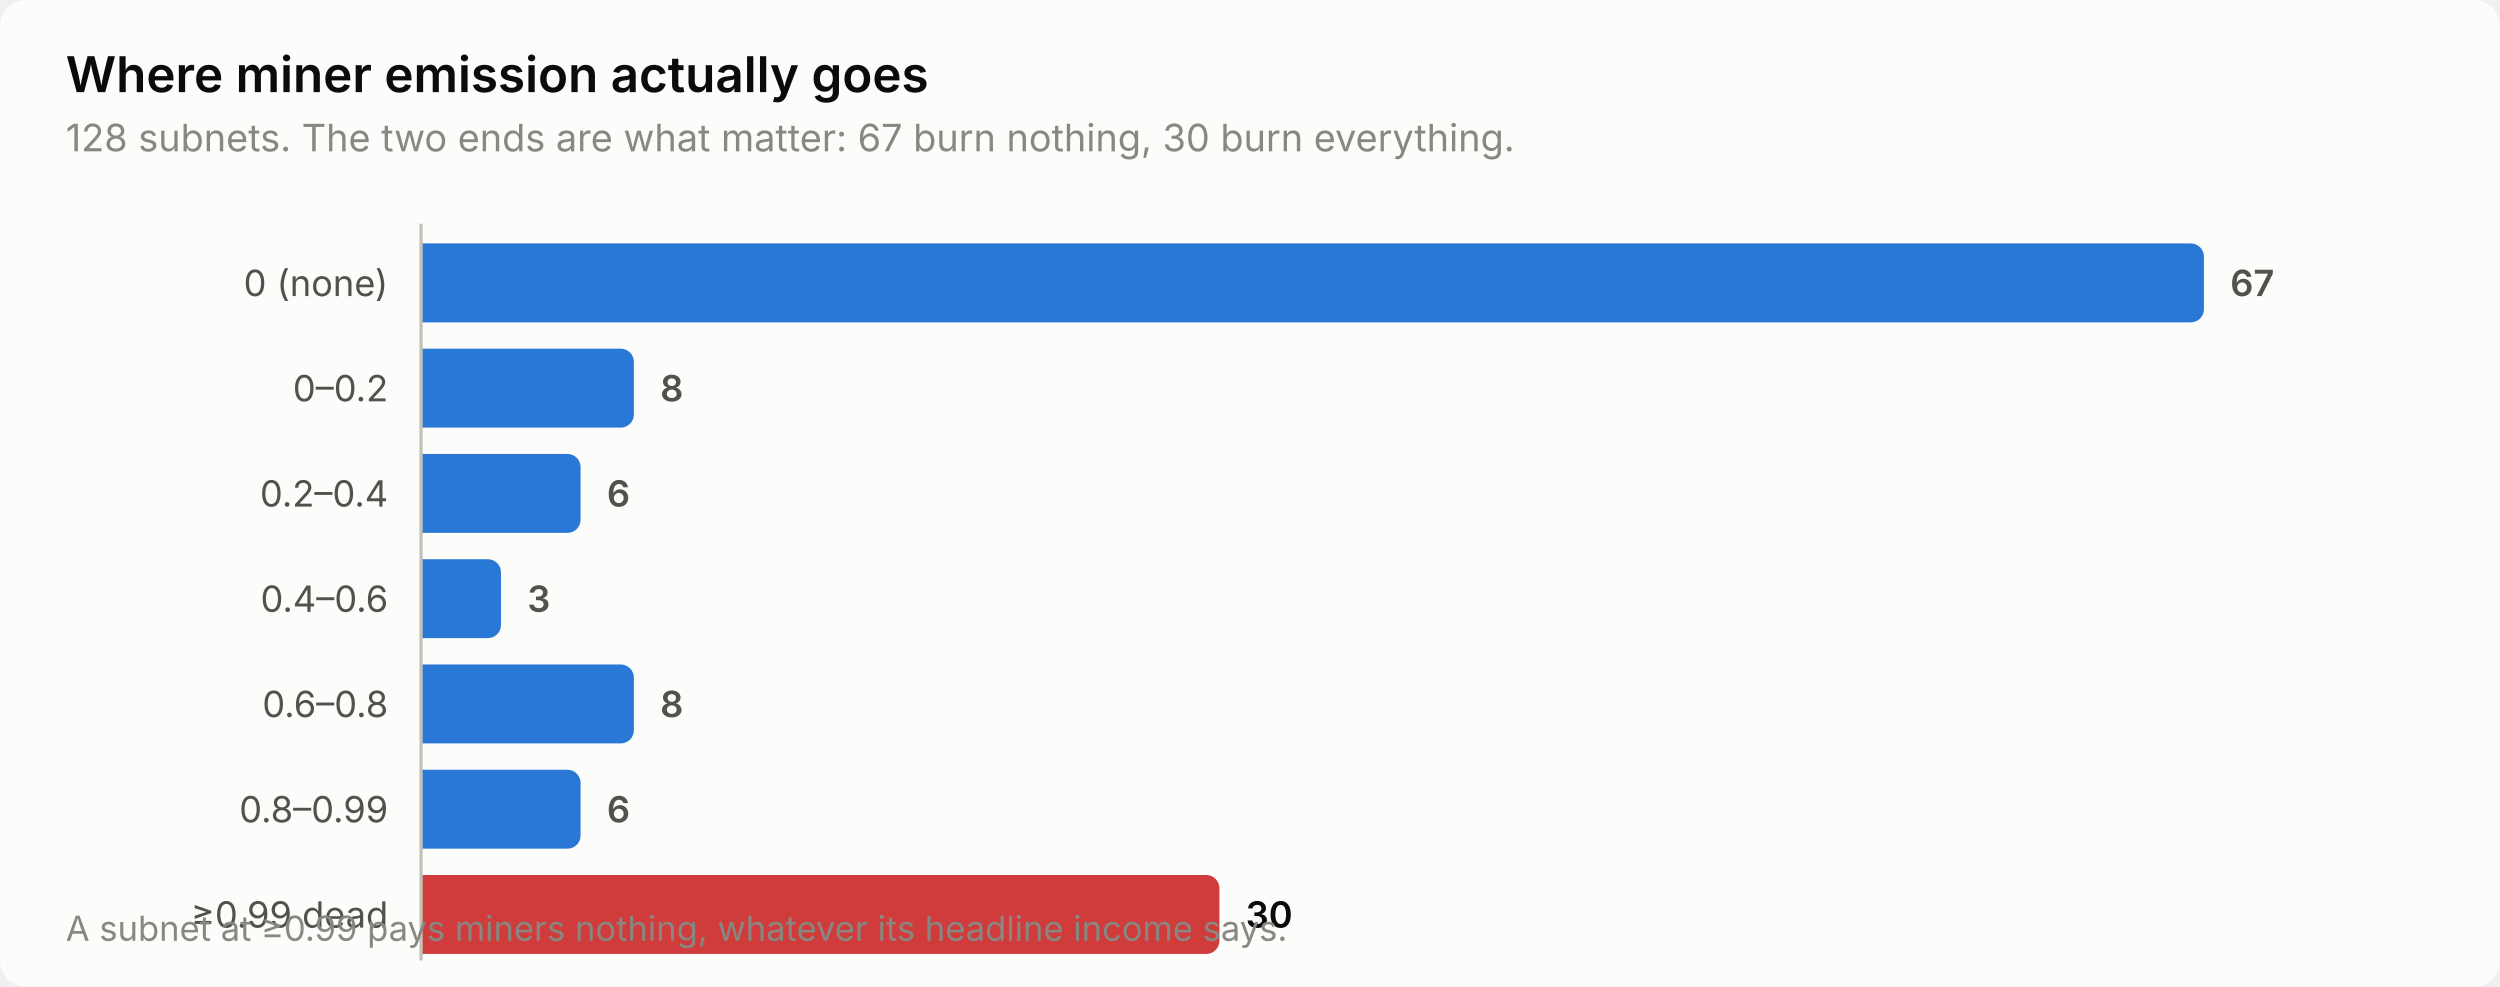
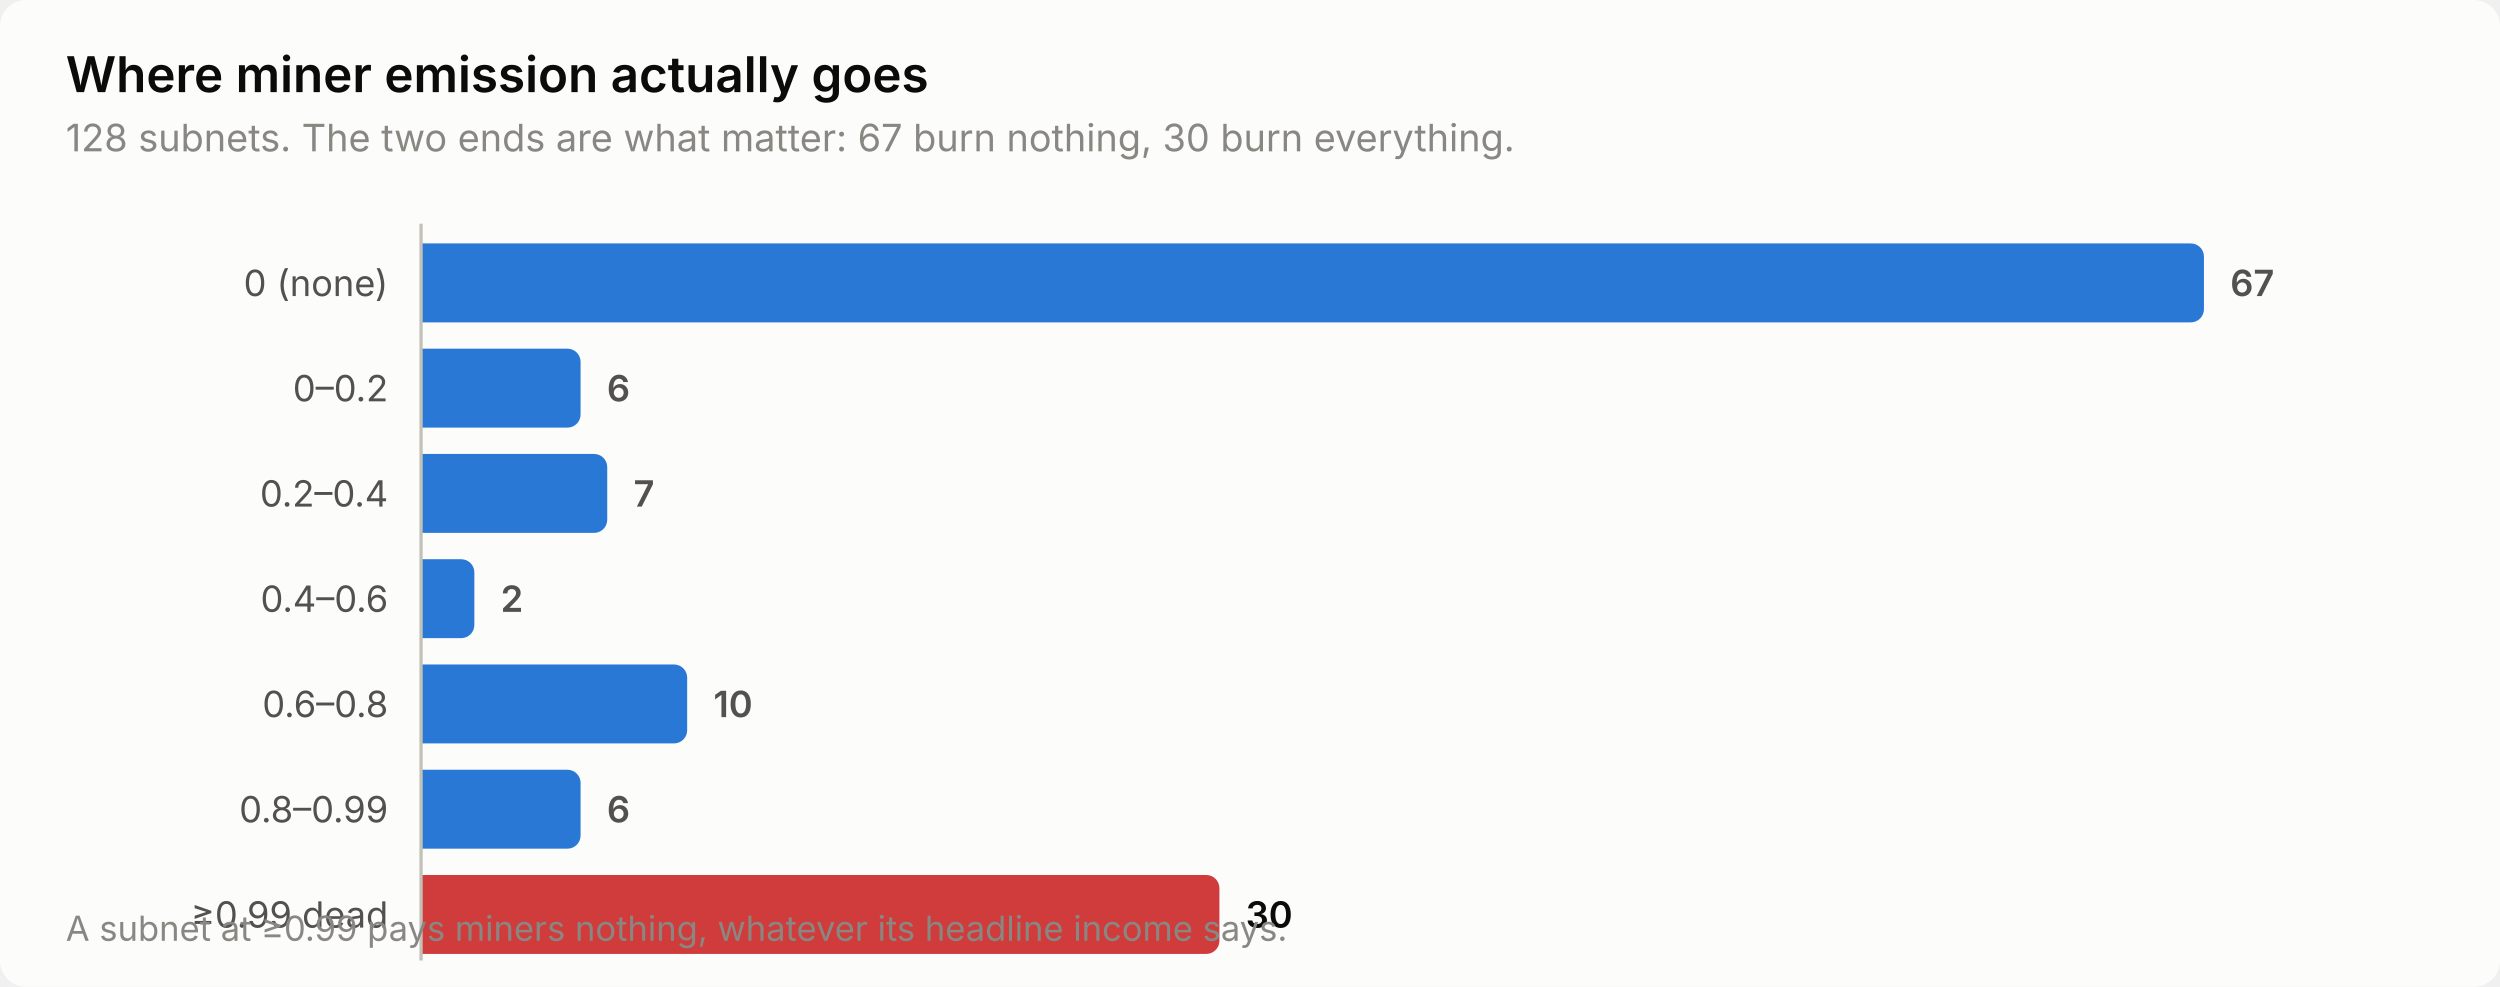
<svg xmlns="http://www.w3.org/2000/svg" width="760" height="300" viewBox="0 0 760 300" role="img" aria-label="Where miner emission actually goes">
  <style>
    text { font-family: system-ui, -apple-system, 'Segoe UI', sans-serif; }
    .t-title { font-size: 15px; font-weight: 600; }
    .t-sub { font-size: 11.5px; }
    .t-lab { font-size: 11px; }
    .t-val { font-size: 11px; font-weight: 600; font-variant-numeric: tabular-nums; }
    .t-tick { font-size: 10.5px; font-variant-numeric: tabular-nums; }

    .surface { fill: #fcfcfb; }
    .ink { fill: #0b0b0b; }
    .ink2 { fill: #52514e; }
    .muted { fill: #898781; }
    .grid { stroke: #e1e0d9; }
    .axis { stroke: #c3c2b7; }
    .accent { fill: #2a78d6; }
    .critical { fill: #d03b3b; }
    .deemph { fill: #d8d7d0; }

    @media (prefers-color-scheme: dark) {
      .surface { fill: #1a1a19; }
      .ink { fill: #ffffff; }
      .ink2 { fill: #c3c2b7; }
      .muted { fill: #898781; }
      .grid { stroke: #2c2c2a; }
      .axis { stroke: #383835; }
      .accent { fill: #3987e5; }
      .deemph { fill: #3a3a37; }
    }
</style>
  <rect class="surface" width="760" height="300" rx="8" />
  <text class="ink t-title" x="20" y="28">Where miner emission actually goes</text>
  <text class="muted t-sub" x="20" y="46">128 subnets. The two ends are what matter: 67 burn nothing, 30 burn everything.</text>
  <text class="ink2 t-lab" x="118" y="90" text-anchor="end">0 (none)</text>
  <path class="accent" d="M128.0,74.0 H666.0 a4.0,4.0 0 0 1 4.0,4.0 V94.0 a4.0,4.0 0 0 1 -4.0,4.0 H128.0 Z" />
  <text class="ink2 t-val" x="678.0" y="90">67</text>
  <text class="ink2 t-lab" x="118" y="122" text-anchor="end">0–0.2</text>
-   <path class="accent" d="M128.0,106.0 H188.7 a4.0,4.0 0 0 1 4.0,4.0 V126.0 a4.0,4.0 0 0 1 -4.0,4.0 H128.0 Z" />
-   <text class="ink2 t-val" x="200.7" y="122">8</text>
+   <path class="accent" d="M128.0,106.0 H172.5 a4.0,4.0 0 0 1 4.0,4.0 V126.0 a4.0,4.0 0 0 1 -4.0,4.0 H128.0 Z" />
+   <text class="ink2 t-val" x="184.5" y="122">6</text>
  <text class="ink2 t-lab" x="118" y="154" text-anchor="end">0.2–0.4</text>
-   <path class="accent" d="M128.0,138.0 H172.5 a4.0,4.0 0 0 1 4.0,4.0 V158.0 a4.0,4.0 0 0 1 -4.0,4.0 H128.0 Z" />
-   <text class="ink2 t-val" x="184.5" y="154">6</text>
+   <path class="accent" d="M128.0,138.0 H180.6 a4.0,4.0 0 0 1 4.0,4.0 V158.0 a4.0,4.0 0 0 1 -4.0,4.0 H128.0 Z" />
+   <text class="ink2 t-val" x="192.6" y="154">7</text>
  <text class="ink2 t-lab" x="118" y="186" text-anchor="end">0.4–0.6</text>
-   <path class="accent" d="M128.0,170.0 H148.3 a4.0,4.0 0 0 1 4.0,4.0 V190.0 a4.0,4.0 0 0 1 -4.0,4.0 H128.0 Z" />
-   <text class="ink2 t-val" x="160.3" y="186">3</text>
+   <path class="accent" d="M128.0,170.0 H140.2 a4.0,4.0 0 0 1 4.0,4.0 V190.0 a4.0,4.0 0 0 1 -4.0,4.0 H128.0 Z" />
+   <text class="ink2 t-val" x="152.2" y="186">2</text>
  <text class="ink2 t-lab" x="118" y="218" text-anchor="end">0.6–0.8</text>
-   <path class="accent" d="M128.0,202.0 H188.7 a4.0,4.0 0 0 1 4.0,4.0 V222.0 a4.0,4.0 0 0 1 -4.0,4.0 H128.0 Z" />
-   <text class="ink2 t-val" x="200.7" y="218">8</text>
+   <path class="accent" d="M128.0,202.0 H204.9 a4.0,4.0 0 0 1 4.0,4.0 V222.0 a4.0,4.0 0 0 1 -4.0,4.0 H128.0 Z" />
+   <text class="ink2 t-val" x="216.9" y="218">10</text>
  <text class="ink2 t-lab" x="118" y="250" text-anchor="end">0.8–0.99</text>
  <path class="accent" d="M128.0,234.0 H172.5 a4.0,4.0 0 0 1 4.0,4.0 V254.0 a4.0,4.0 0 0 1 -4.0,4.0 H128.0 Z" />
  <text class="ink2 t-val" x="184.5" y="250">6</text>
  <text class="ink2 t-lab" x="118" y="282" text-anchor="end">≥0.99 dead</text>
  <path class="critical" d="M128.0,266.0 H366.7 a4.0,4.0 0 0 1 4.0,4.0 V286.0 a4.0,4.0 0 0 1 -4.0,4.0 H128.0 Z" />
  <text class="ink t-val" x="378.7" y="282">30</text>
  <line class="axis" x1="128" y1="68" x2="128" y2="292" stroke-width="1" />
  <text class="muted t-tick" x="20" y="286">A subnet at ≥0.99 pays miners nothing, whatever its headline income says.</text>
</svg>
